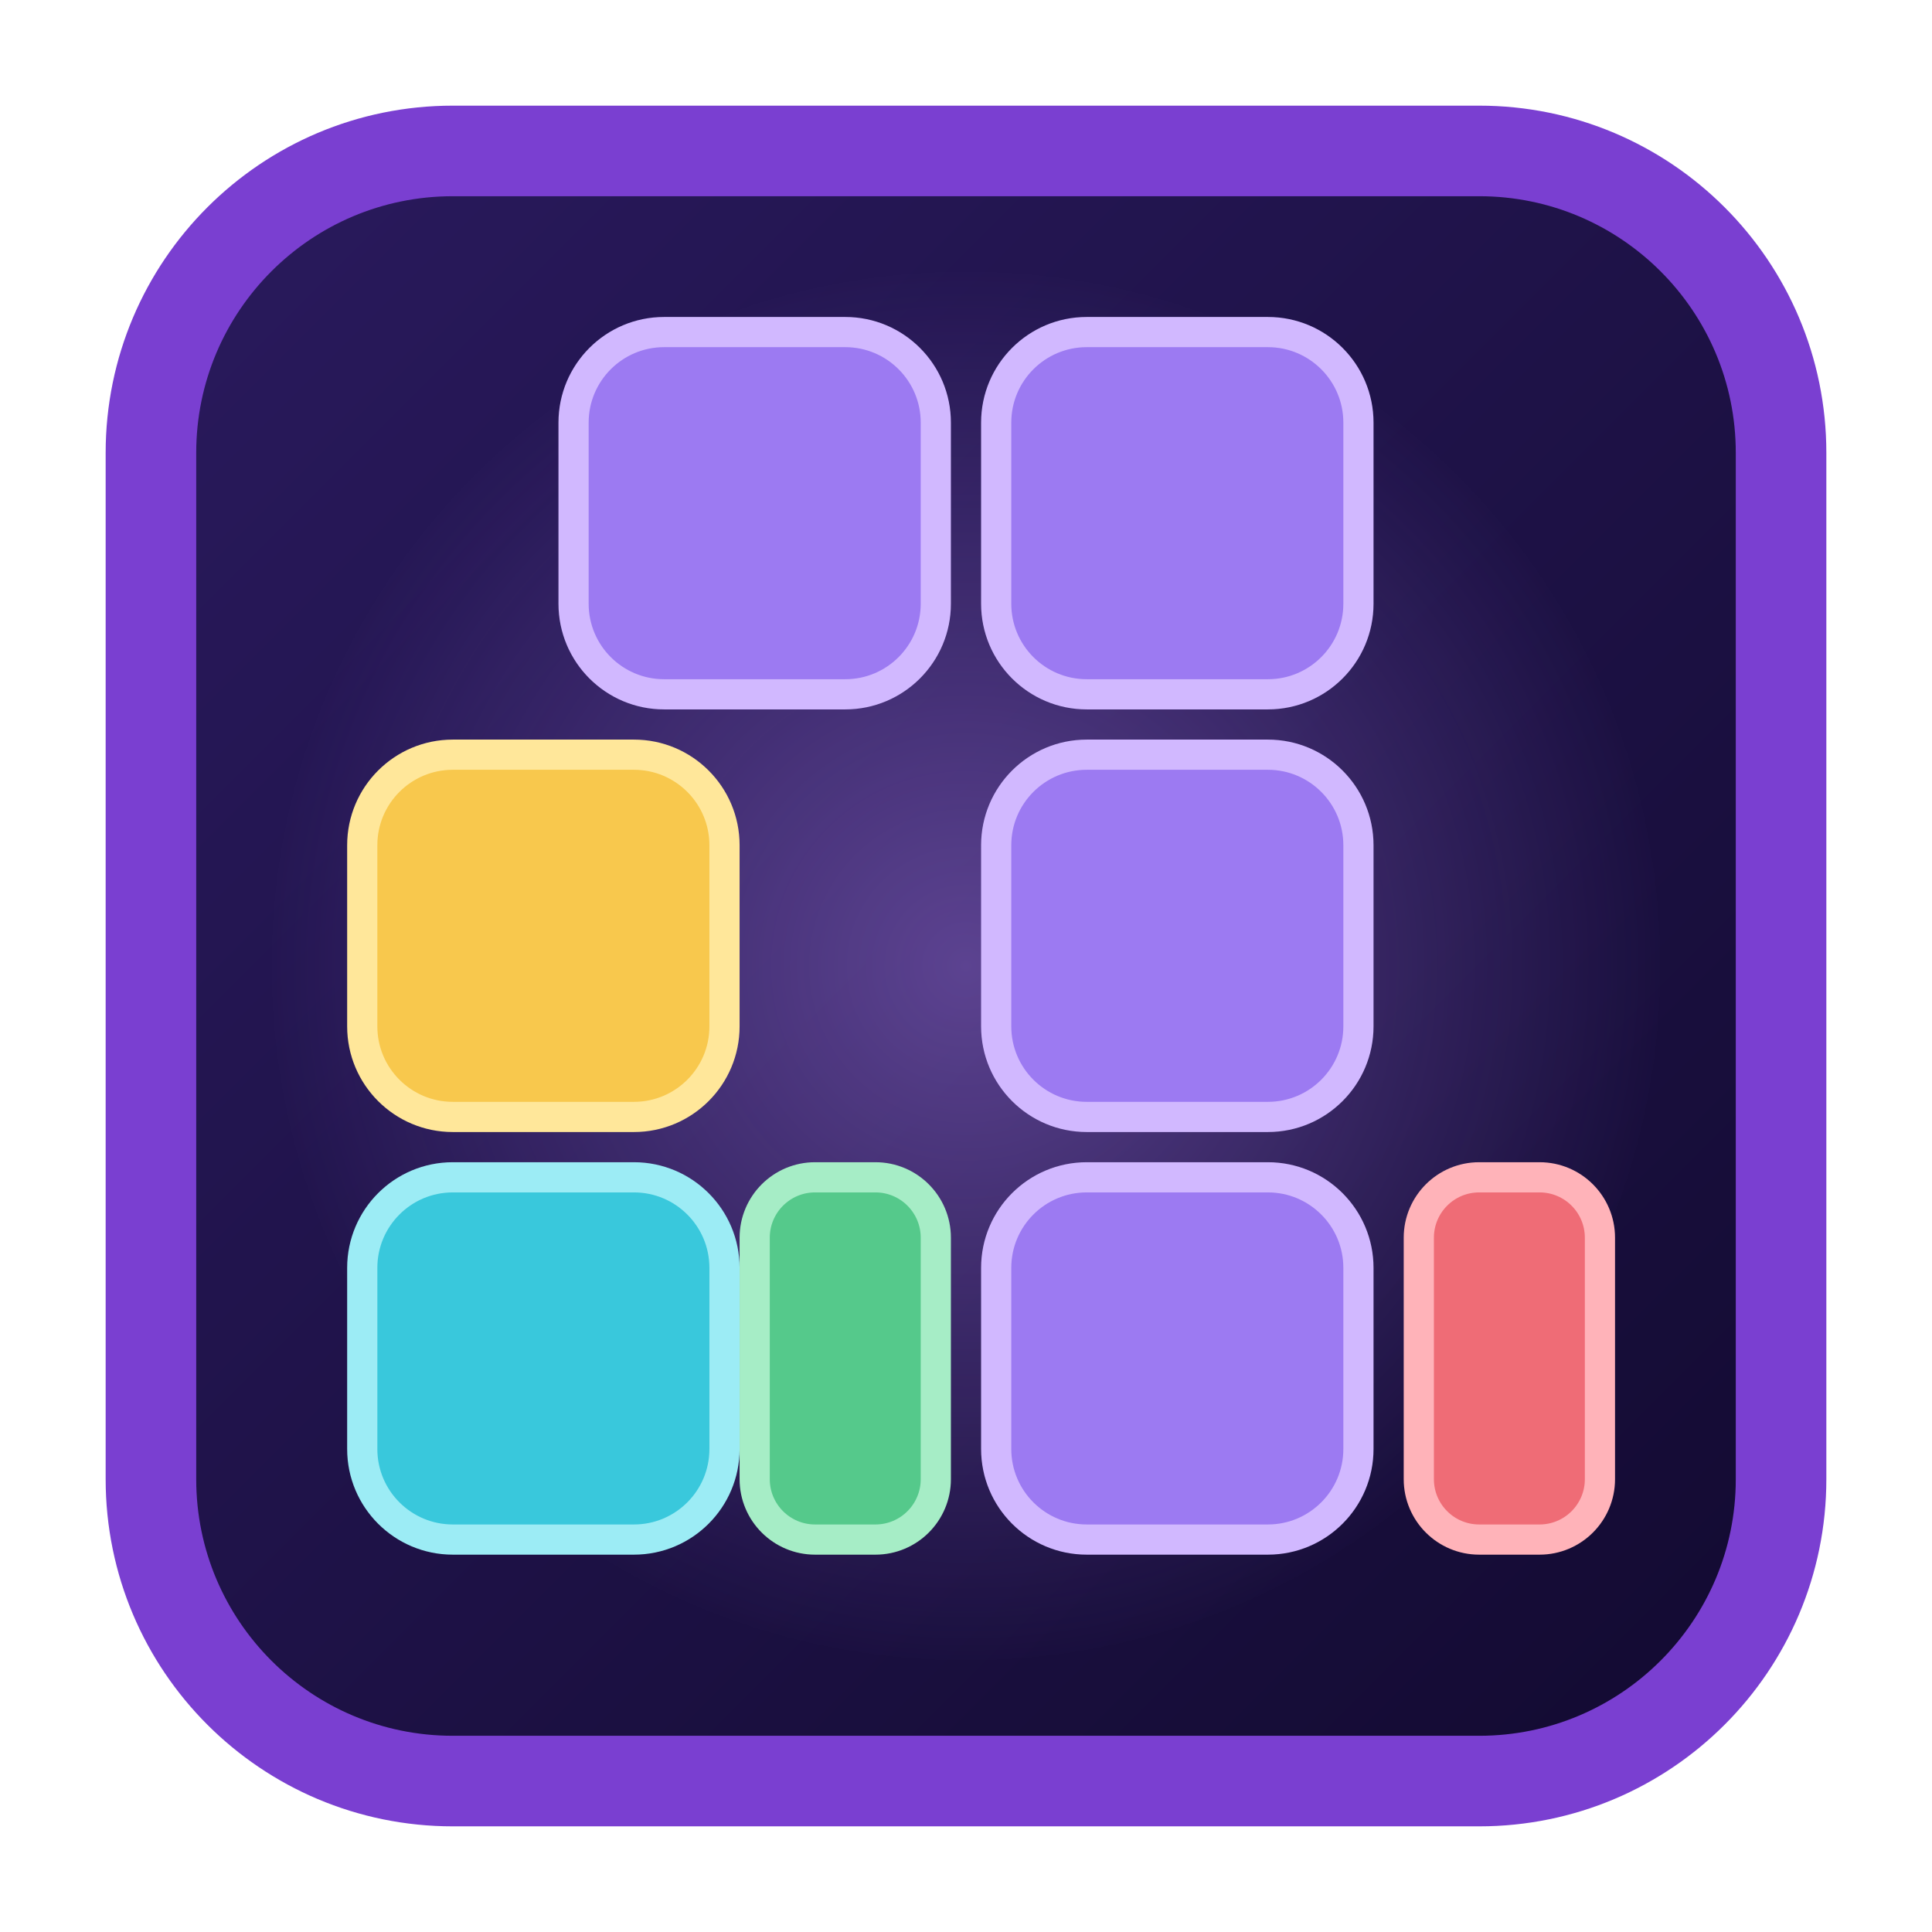
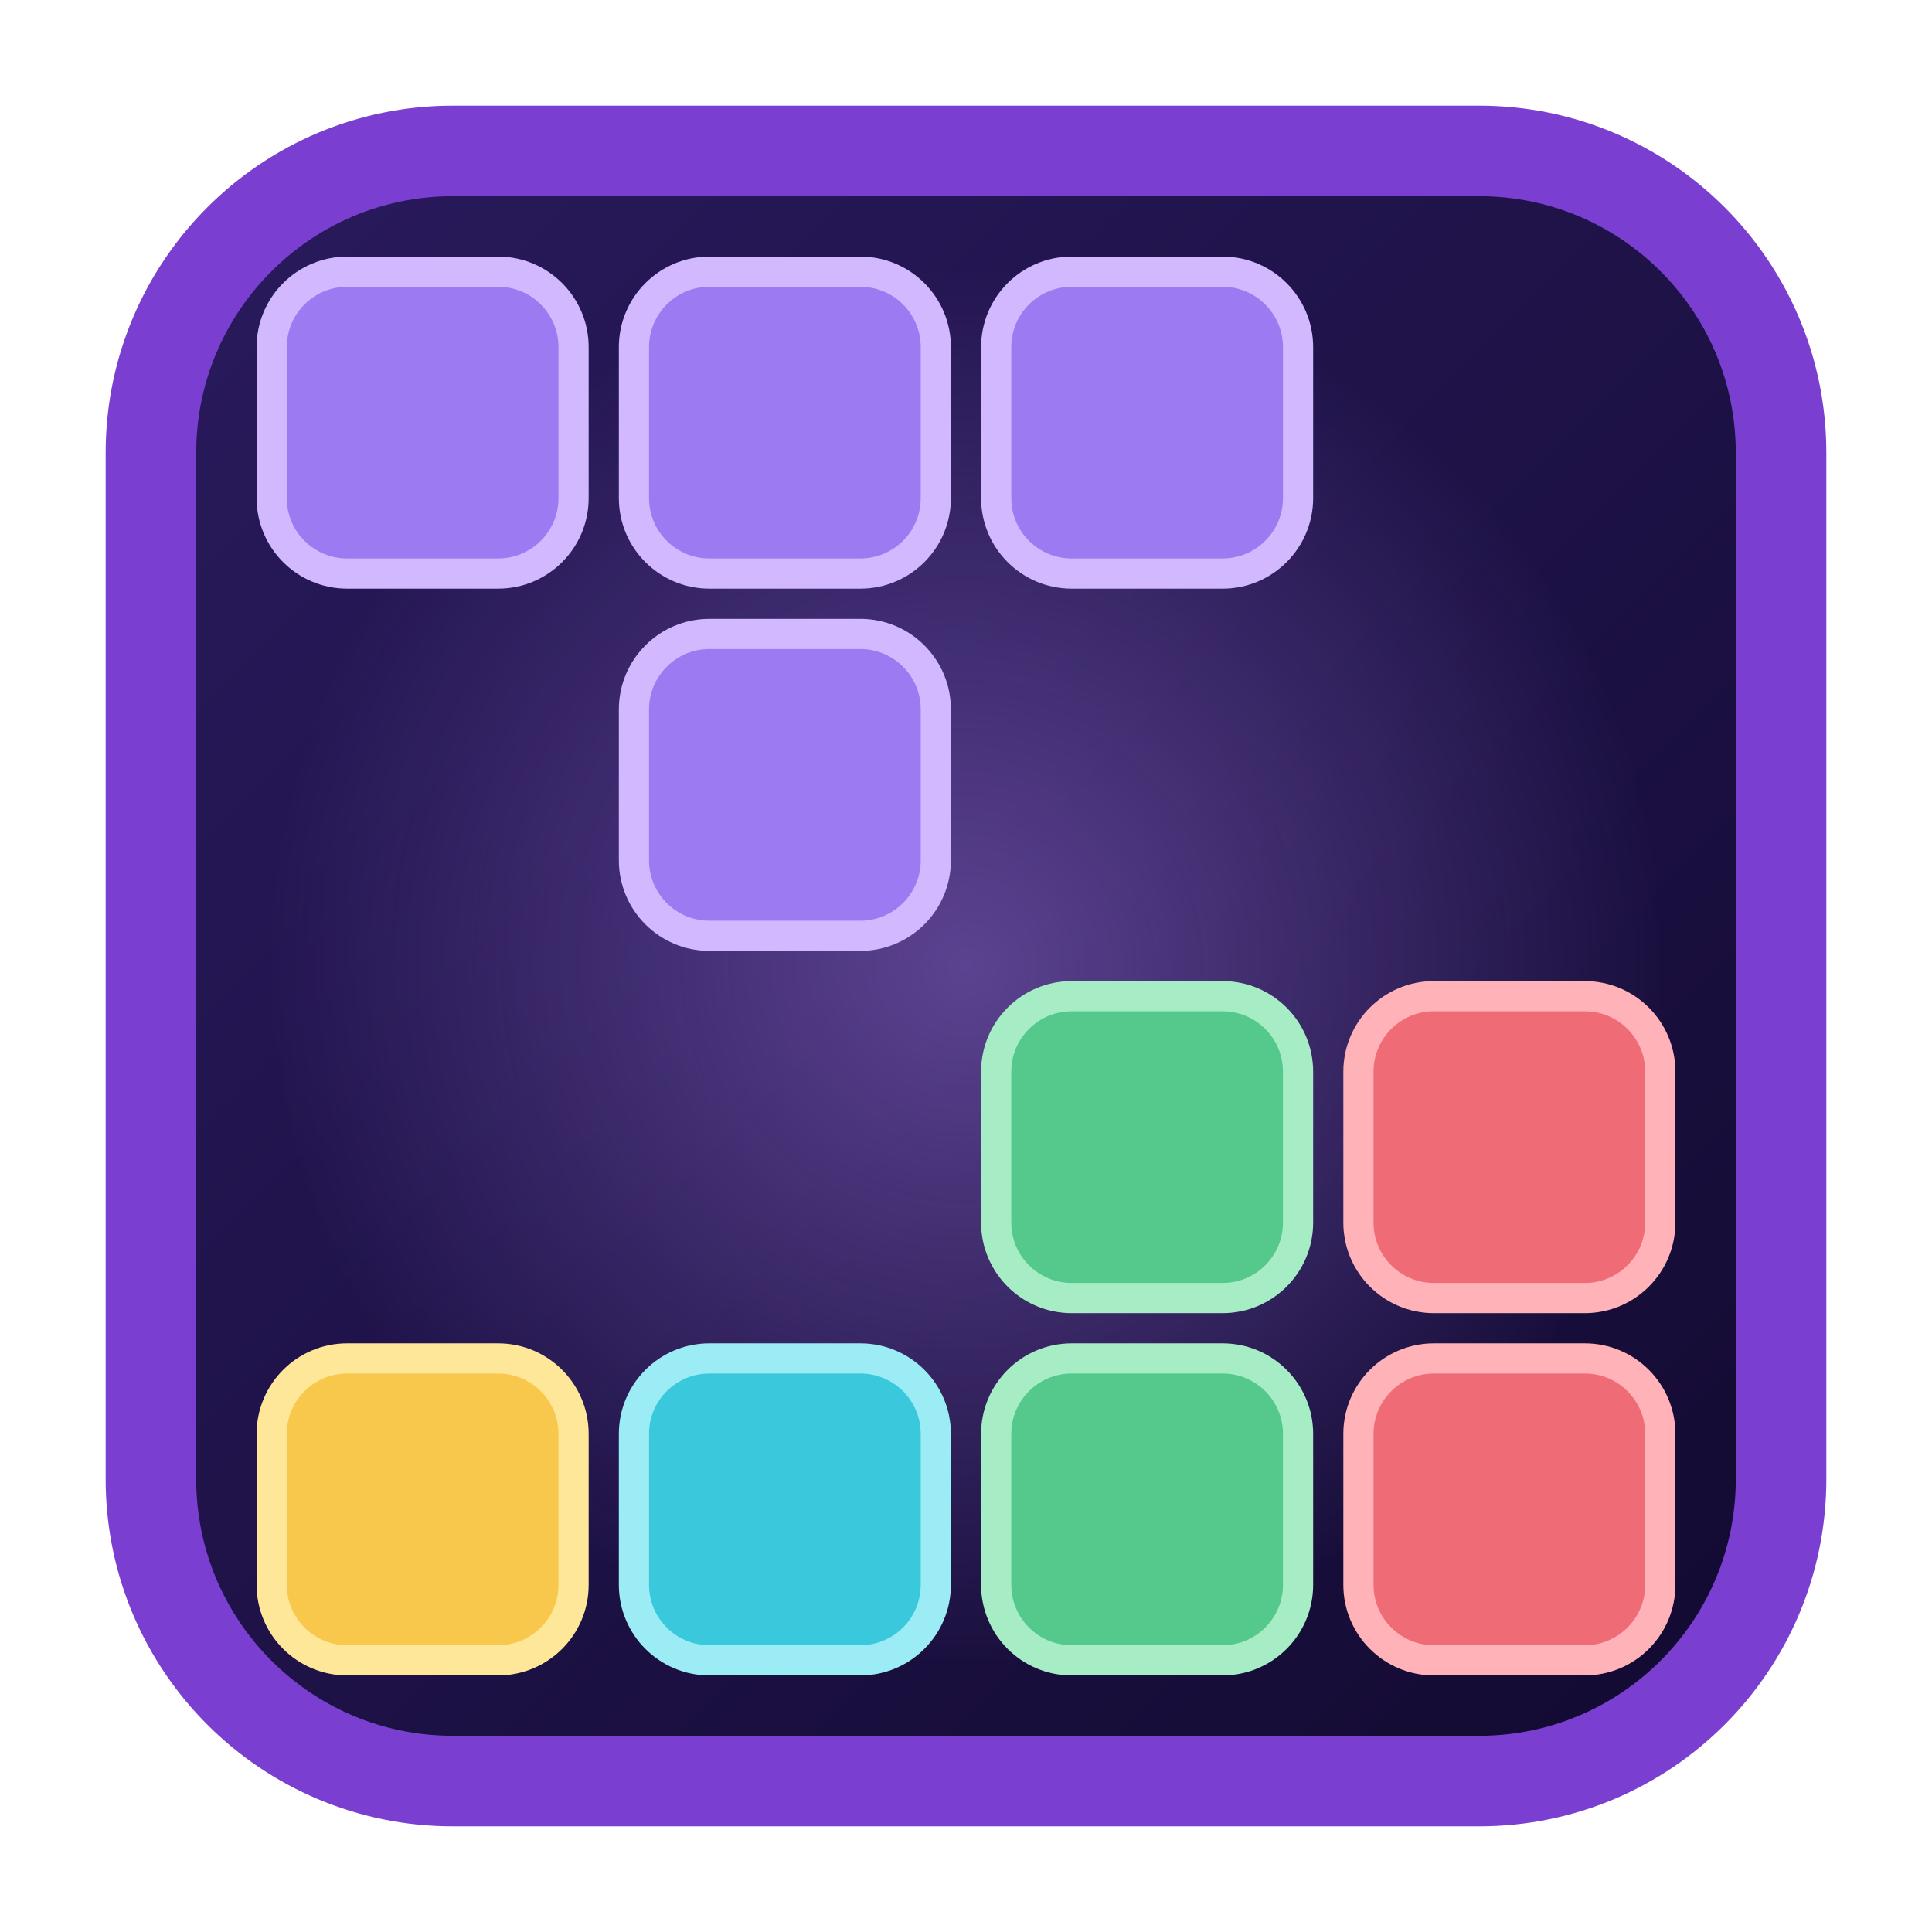
<svg xmlns="http://www.w3.org/2000/svg" viewBox="0 0 128 128">
  <defs>
    <linearGradient id="bg" x1="0" y1="0" x2="1" y2="1">
      <stop offset="0" stop-color="#2a1a5e" />
      <stop offset="1" stop-color="#120a30" />
    </linearGradient>
    <radialGradient id="glow">
      <stop offset="0" stop-color="#b98cff" stop-opacity=".4" />
      <stop offset="1" stop-color="#b98cff" stop-opacity="0" />
    </radialGradient>
  </defs>
  <rect x="10" y="10" width="108" height="108" rx="20" fill="url(#bg)" stroke="#7a3fd1" stroke-width="6" />
  <circle cx="64" cy="64" r="46" fill="url(#glow)" />
-   <rect x="38" y="22" width="24" height="24" rx="6" fill="#9c7af2" stroke="#d1b8ff" stroke-width="2" />
-   <rect x="66" y="22" width="24" height="24" rx="6" fill="#9c7af2" stroke="#d1b8ff" stroke-width="2" />
-   <rect x="66" y="50" width="24" height="24" rx="6" fill="#9c7af2" stroke="#d1b8ff" stroke-width="2" />
-   <rect x="66" y="78" width="24" height="24" rx="6" fill="#9c7af2" stroke="#d1b8ff" stroke-width="2" />
-   <rect x="24" y="78" width="24" height="24" rx="6" fill="#39c8dc" stroke="#9cecf5" stroke-width="2" />
-   <rect x="24" y="50" width="24" height="24" rx="6" fill="#f8c84d" stroke="#ffe79a" stroke-width="2" />
-   <rect x="50" y="78" width="12" height="24" rx="4" fill="#55c98b" stroke="#a6edc6" stroke-width="2" />
-   <rect x="94" y="78" width="12" height="24" rx="4" fill="#ef6c76" stroke="#ffb3b9" stroke-width="2" />
+   <rect x="18" y="18" width="20" height="20" rx="5" fill="#9c7af2" stroke="#d1b8ff" stroke-width="2" />
+   <rect x="42" y="18" width="20" height="20" rx="5" fill="#9c7af2" stroke="#d1b8ff" stroke-width="2" />
+   <rect x="66" y="18" width="20" height="20" rx="5" fill="#9c7af2" stroke="#d1b8ff" stroke-width="2" />
+   <rect x="42" y="42" width="20" height="20" rx="5" fill="#9c7af2" stroke="#d1b8ff" stroke-width="2" />
+   <rect x="66" y="66" width="20" height="20" rx="5" fill="#55c98b" stroke="#a6edc6" stroke-width="2" />
+   <rect x="90" y="66" width="20" height="20" rx="5" fill="#ef6c76" stroke="#ffb3b9" stroke-width="2" />
+   <rect x="18" y="90" width="20" height="20" rx="5" fill="#f8c84d" stroke="#ffe79a" stroke-width="2" />
+   <rect x="42" y="90" width="20" height="20" rx="5" fill="#39c8dc" stroke="#9cecf5" stroke-width="2" />
+   <rect x="66" y="90" width="20" height="20" rx="5" fill="#55c98b" stroke="#a6edc6" stroke-width="2" />
+   <rect x="90" y="90" width="20" height="20" rx="5" fill="#ef6c76" stroke="#ffb3b9" stroke-width="2" />
</svg>
